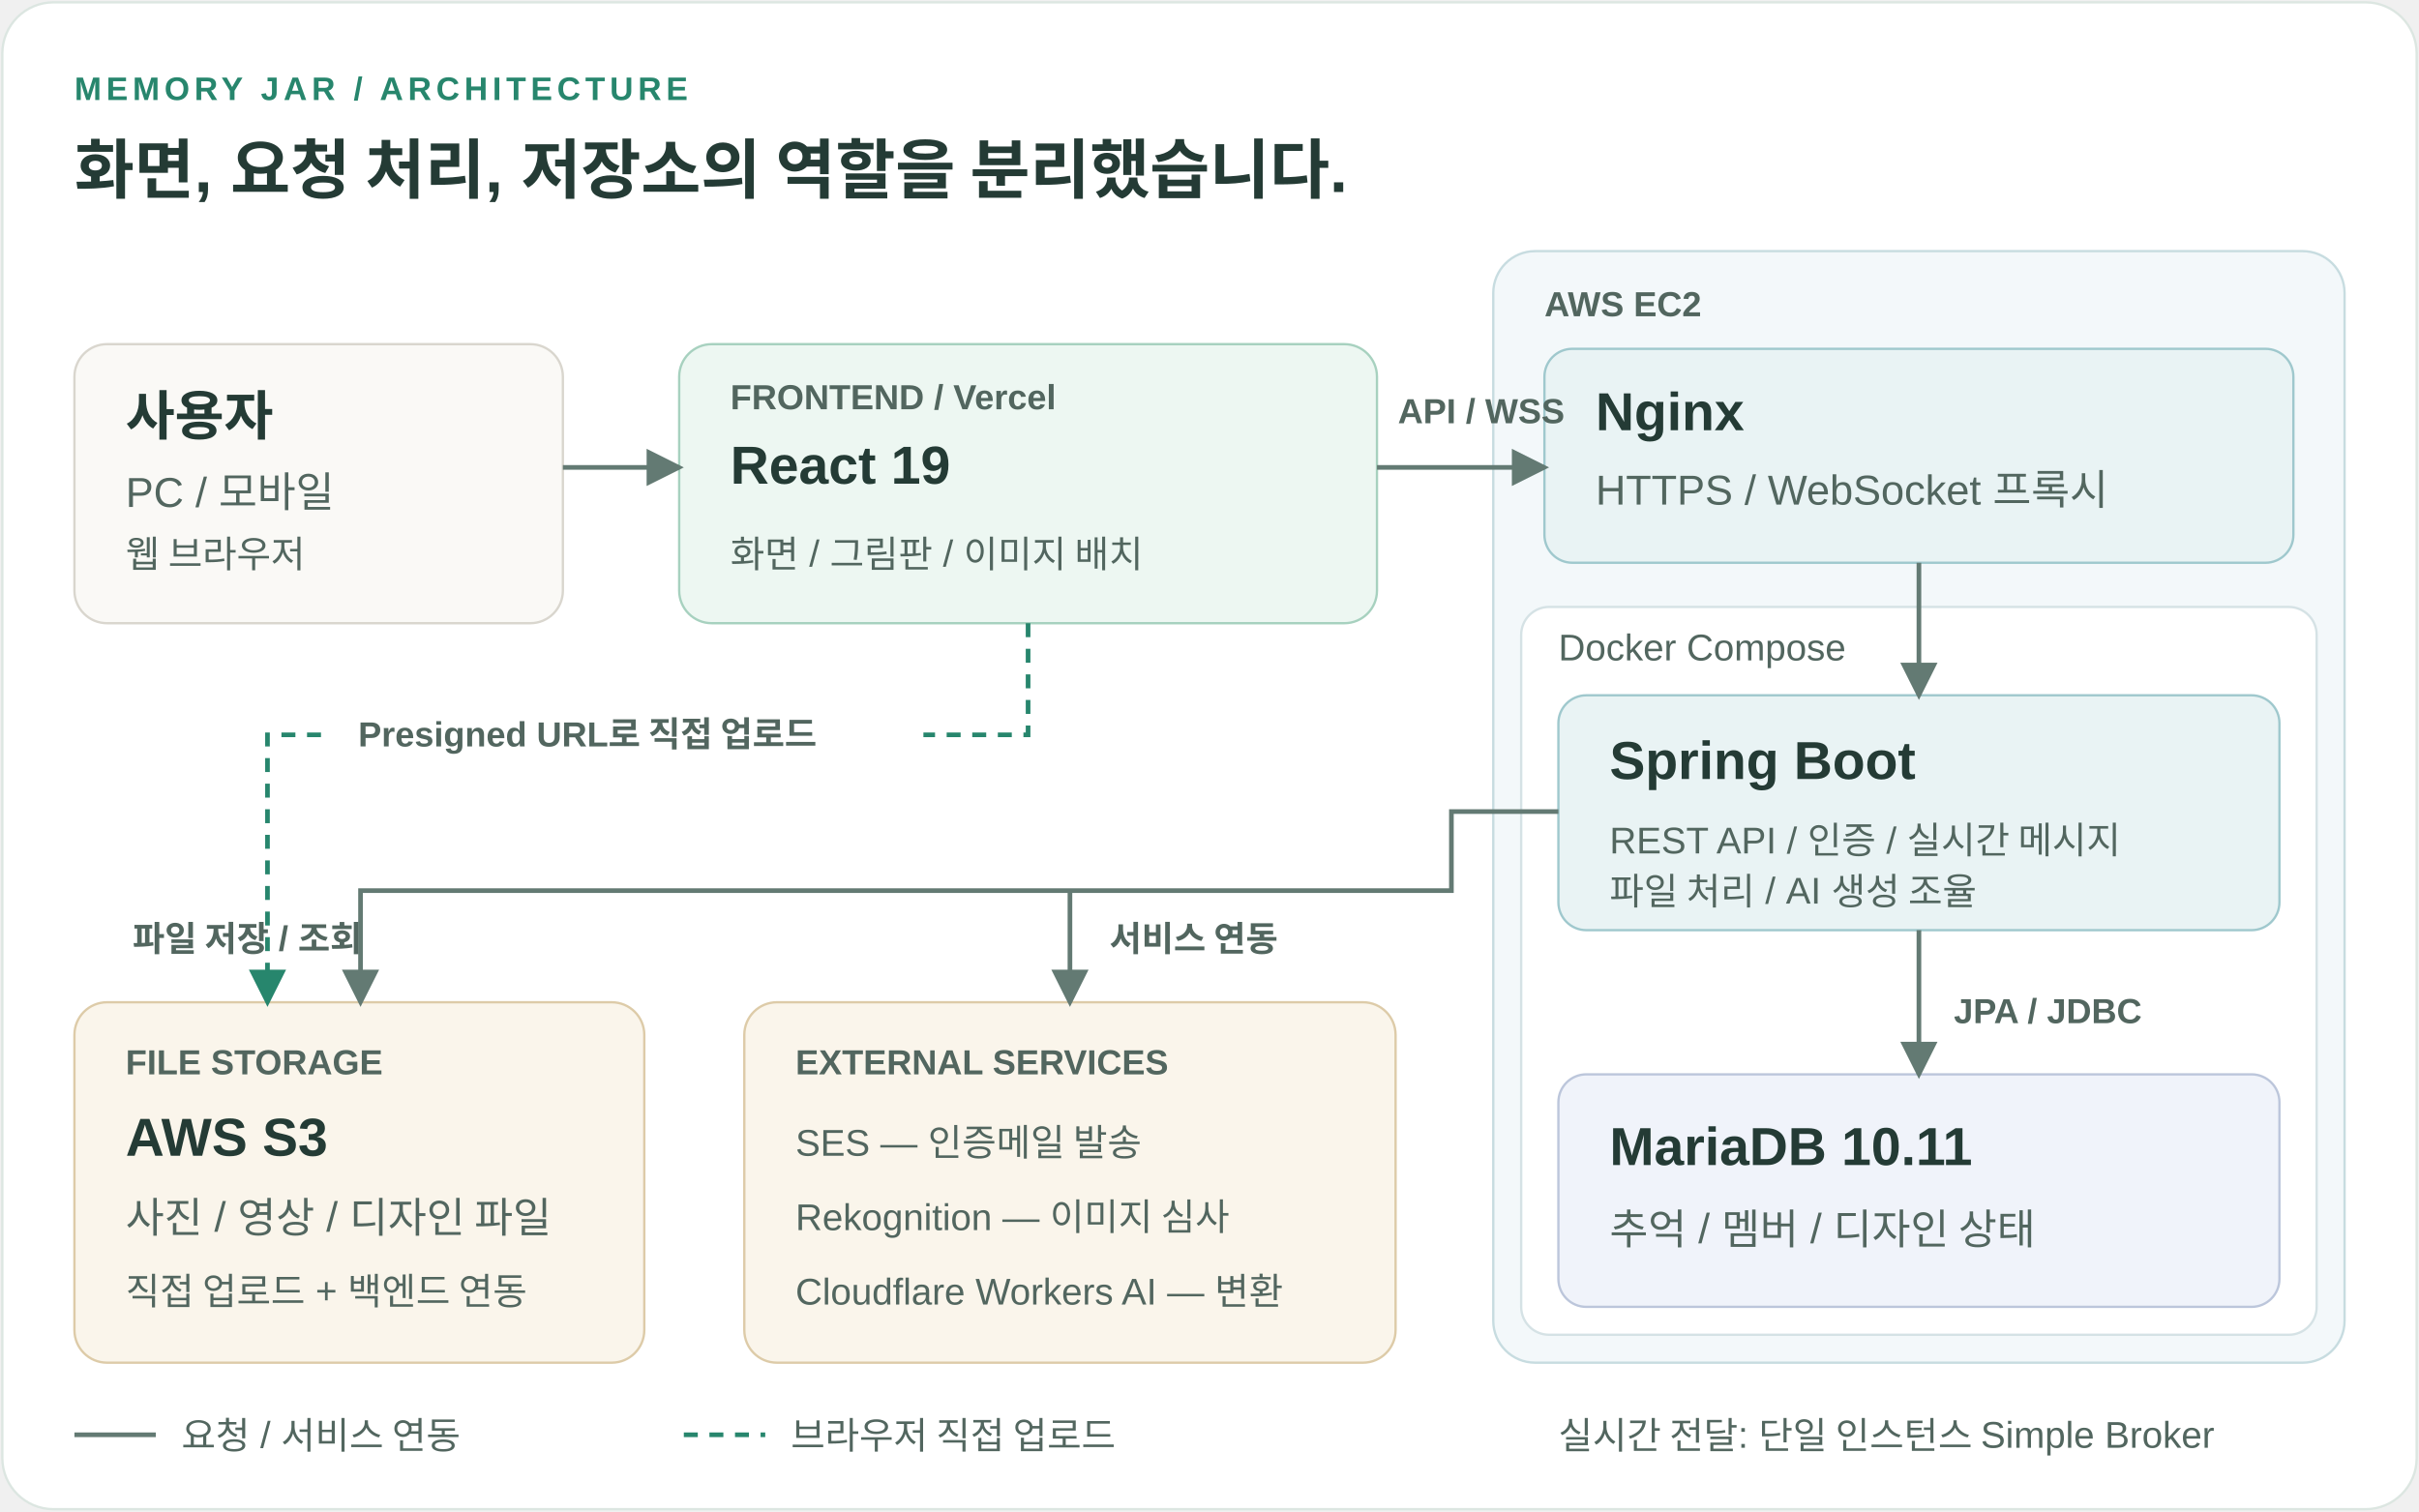
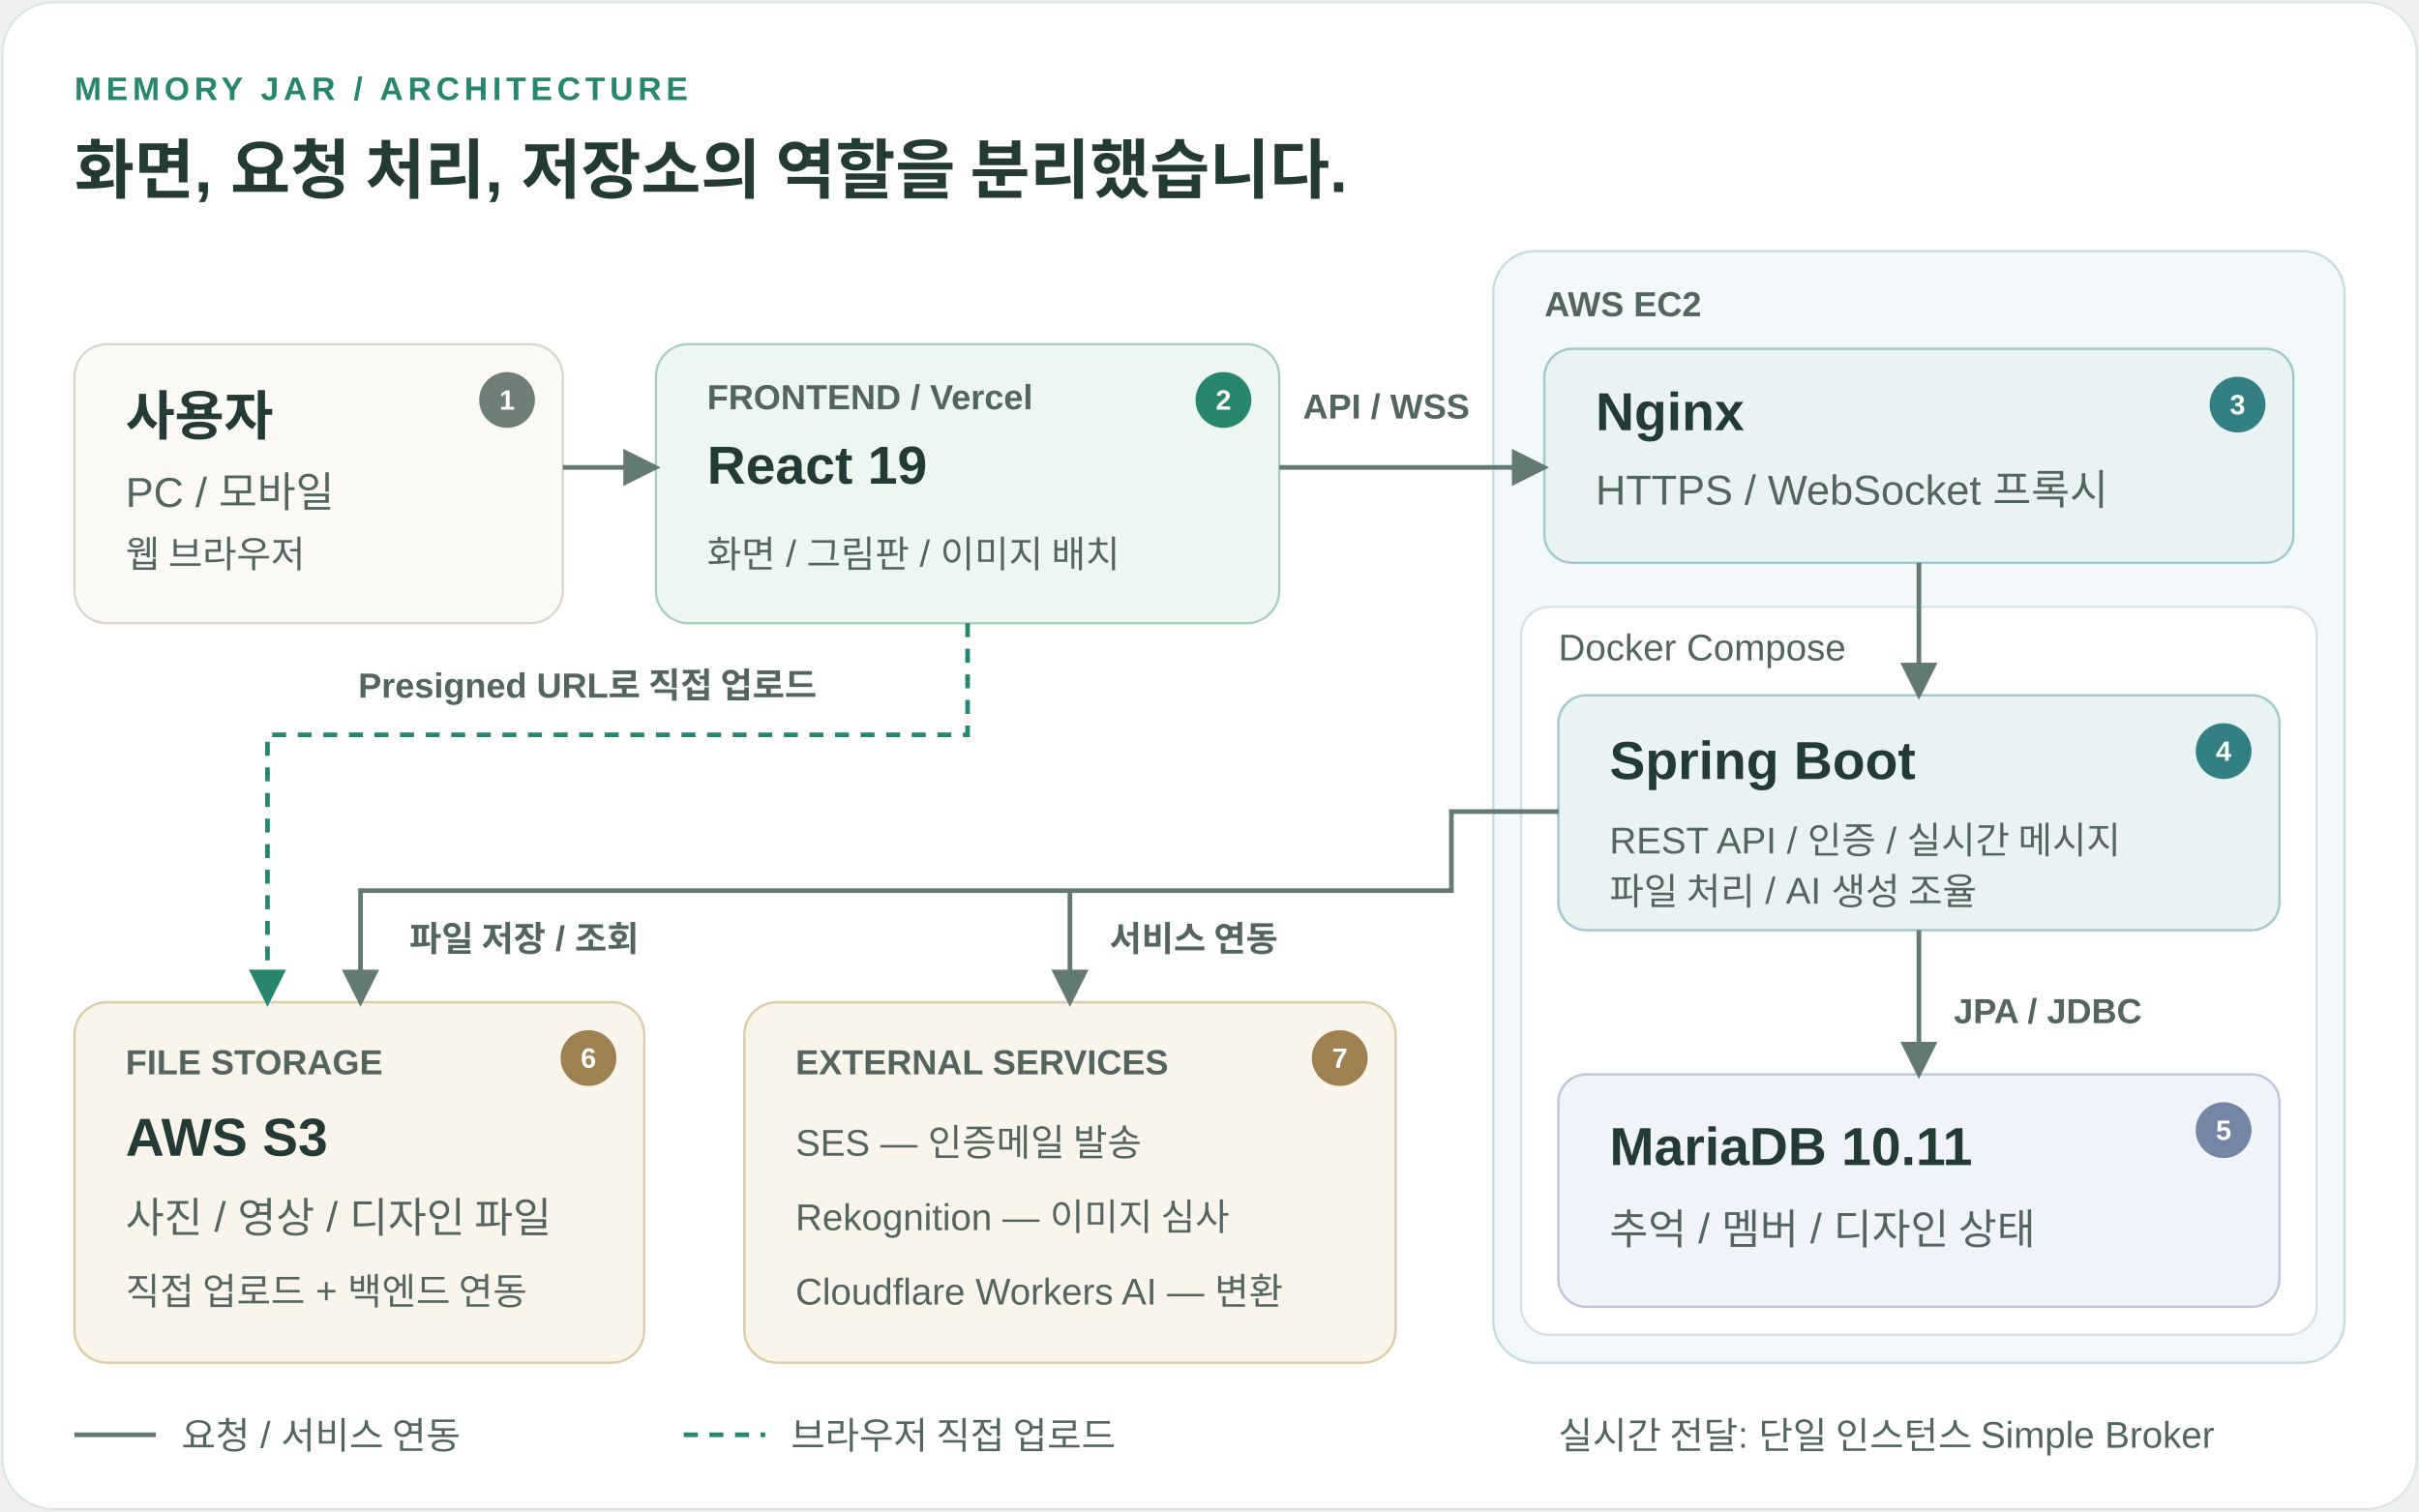
<svg xmlns="http://www.w3.org/2000/svg" width="1040" height="650" viewBox="0 0 1040 650" role="img" aria-labelledby="title desc">
  <defs>
    <marker id="arrow" markerWidth="8" markerHeight="8" refX="7" refY="4" orient="auto">
      <path d="M0 0 8 4 0 8Z" fill="#637a73" />
    </marker>
    <marker id="uploadArrow" markerWidth="8" markerHeight="8" refX="7" refY="4" orient="auto">
      <path d="M0 0 8 4 0 8Z" fill="#27866d" />
    </marker>
    <style>
      text{font-family:Arial,'Noto Sans KR','Malgun Gothic',sans-serif}
      .eyebrow{font-size:14px;font-weight:700;letter-spacing:2px;fill:#27866d}
      .heading{font-size:28px;font-weight:700;fill:#243b35}
      .name{font-size:23px;font-weight:700;fill:#243b35}
      .body{font-size:18px;fill:#52665f}
      .small{font-size:16px;fill:#52665f}
      .label{font-size:15px;font-weight:700;fill:#52665f}
+       .step{font-size:12px;font-weight:700;fill:#fff;text-anchor:middle;dominant-baseline:central}
      .link{fill:none;stroke:#637a73;stroke-width:2;marker-end:url(#arrow)}
      .upload{fill:none;stroke:#27866d;stroke-width:2;stroke-dasharray:6 5;marker-end:url(#uploadArrow)}
    </style>
  </defs>
  <rect x="1" y="1" width="1038" height="648" rx="22" fill="#fff" stroke="#dce6e1" />
  <text x="32" y="43" class="eyebrow">MEMORY JAR / ARCHITECTURE</text>
  <text x="32" y="83" class="heading">화면, 요청 처리, 저장소의 역할을 분리했습니다.</text>
  <rect x="642" y="108" width="366" height="478" rx="18" fill="#f3f8fa" stroke="#c7dce0" />
  <text x="664" y="136" class="label">AWS EC2</text>
  <rect x="654" y="261" width="342" height="313" rx="12" fill="#fff" stroke="#d5e2e5" />
  <text x="670" y="284" class="small">Docker Compose</text>
  <rect x="32" y="148" width="210" height="120" rx="14" fill="#faf9f6" stroke="#d9d6ce" />
  <text x="54" y="187" class="name">사용자</text>
  <text x="54" y="218" class="body">PC / 모바일</text>
  <text x="54" y="244" class="small">웹 브라우저</text>
-   <rect x="292" y="148" width="300" height="120" rx="14" fill="#edf7f2" stroke="#a7d1bf" />
-   <text x="314" y="176" class="label">FRONTEND / Vercel</text>
-   <text x="314" y="208" class="name">React 19</text>
-   <text x="314" y="244" class="small">화면 / 그림판 / 이미지 배치</text>
+   <circle cx="218" cy="172" r="12" fill="#6d7f76" />
+   <text x="218" y="172" class="step">1</text>
+   <rect x="282" y="148" width="268" height="120" rx="14" fill="#edf7f2" stroke="#a7d1bf" />
+   <text x="304" y="176" class="label">FRONTEND / Vercel</text>
+   <text x="304" y="208" class="name">React 19</text>
+   <text x="304" y="244" class="small">화면 / 그림판 / 이미지 배치</text>
+   <circle cx="526" cy="172" r="12" fill="#27866d" />
+   <text x="526" y="172" class="step">2</text>
  <rect x="664" y="150" width="322" height="92" rx="12" fill="#e9f3f4" stroke="#9fc8cd" />
  <text x="686" y="185" class="name">Nginx</text>
  <text x="686" y="217" class="body">HTTPS / WebSocket 프록시</text>
+   <circle cx="962" cy="174" r="12" fill="#327f84" />
+   <text x="962" y="174" class="step">3</text>
  <rect x="670" y="299" width="310" height="101" rx="12" fill="#e9f3f4" stroke="#9fc8cd" />
  <text x="692" y="335" class="name">Spring Boot</text>
  <text x="692" y="367" class="small">REST API / 인증 / 실시간 메시지</text>
  <text x="692" y="389" class="small">파일 처리 / AI 생성 조율</text>
+   <circle cx="956" cy="323" r="12" fill="#327f84" />
+   <text x="956" y="323" class="step">4</text>
  <rect x="670" y="462" width="310" height="100" rx="12" fill="#f0f3fa" stroke="#bcc6db" />
  <text x="692" y="501" class="name">MariaDB 10.11</text>
  <text x="692" y="535" class="body">추억 / 멤버 / 디자인 상태</text>
+   <circle cx="956" cy="486" r="12" fill="#7585a5" />
+   <text x="956" y="486" class="step">5</text>
  <rect x="32" y="431" width="245" height="155" rx="14" fill="#faf5eb" stroke="#ddcba8" />
  <text x="54" y="462" class="label">FILE STORAGE</text>
  <text x="54" y="497" class="name">AWS S3</text>
  <text x="54" y="530" class="body">사진 / 영상 / 디자인 파일</text>
  <text x="54" y="561" class="small">직접 업로드 + 백엔드 연동</text>
+   <circle cx="253" cy="455" r="12" fill="#9e8051" />
+   <text x="253" y="455" class="step">6</text>
  <rect x="320" y="431" width="280" height="155" rx="14" fill="#faf5eb" stroke="#ddcba8" />
  <text x="342" y="462" class="label">EXTERNAL SERVICES</text>
  <text x="342" y="497" class="small">SES — 인증메일 발송</text>
  <text x="342" y="529" class="small">Rekognition — 이미지 심사</text>
  <text x="342" y="561" class="small">Cloudflare Workers AI — 변환</text>
-   <path d="M242 201H292" class="link" />
-   <path d="M592 201H664" class="link" />
-   <text x="601" y="182" class="label">API / WSS</text>
+   <circle cx="576" cy="455" r="12" fill="#9e8051" />
+   <text x="576" y="455" class="step">7</text>
+   <path d="M242 201H282" class="link" />
+   <path d="M550 201H664" class="link" />
+   <text x="596" y="180" text-anchor="middle" class="label">API / WSS</text>
  <path d="M825 242V299" class="link" />
  <path d="M825 400V462" class="link" />
  <text x="840" y="440" class="label">JPA / JDBC</text>
  <path d="M670 349H624V383H155V431" class="link" />
  <path d="M460 383V431" class="link" />
-   <text x="57" y="409" class="label">파일 저장 / 조회</text>
+   <text x="176" y="409" class="label">파일 저장 / 조회</text>
  <text x="477" y="409" class="label">서비스 연동</text>
-   <path d="M442 268V316H115V431" class="upload" />
-   <rect x="142" y="299" width="255" height="31" rx="6" fill="#fff" />
-   <text x="154" y="321" class="label">Presigned URL로 직접 업로드</text>
+   <path d="M416 268V316H115V431" class="upload" />
+   <text x="154" y="300" class="label">Presigned URL로 직접 업로드</text>
  <path d="M32 617H67" stroke="#637a73" stroke-width="2" />
  <text x="78" y="623" class="small">요청 / 서비스 연동</text>
  <path d="M294 617H329" stroke="#27866d" stroke-width="2" stroke-dasharray="6 5" />
  <text x="340" y="623" class="small">브라우저 직접 업로드</text>
  <text x="670" y="623" class="small">실시간 전달: 단일 인스턴스 Simple Broker</text>
</svg>
